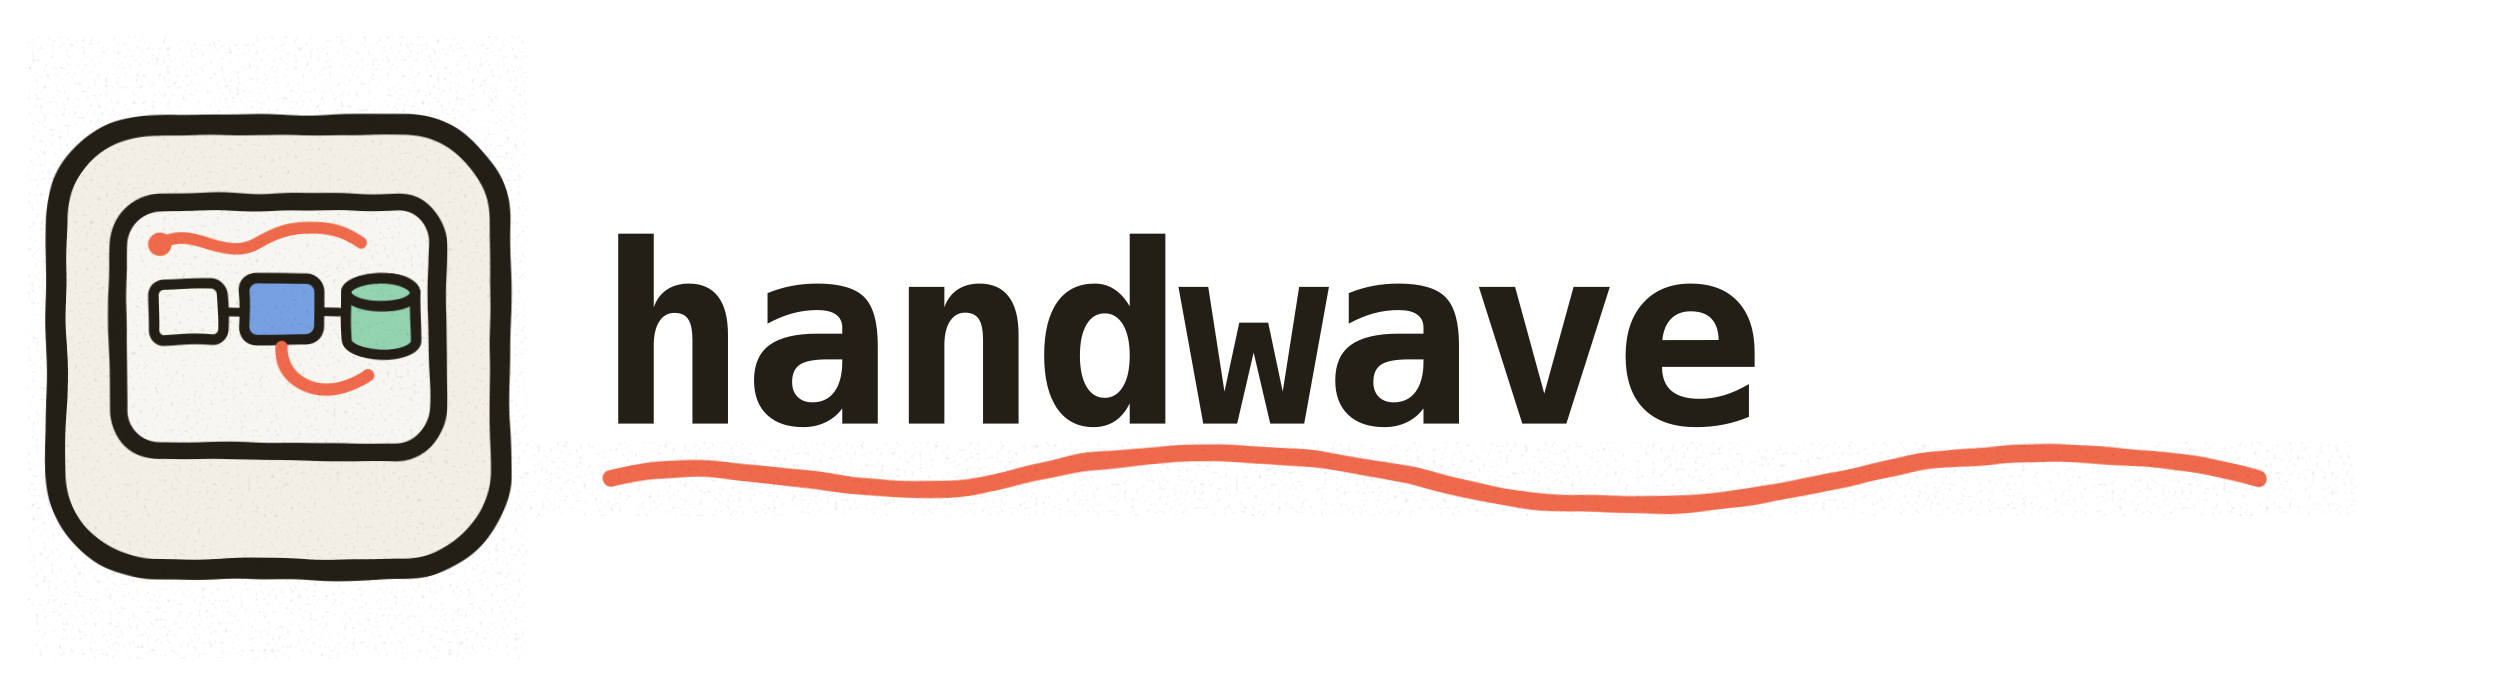
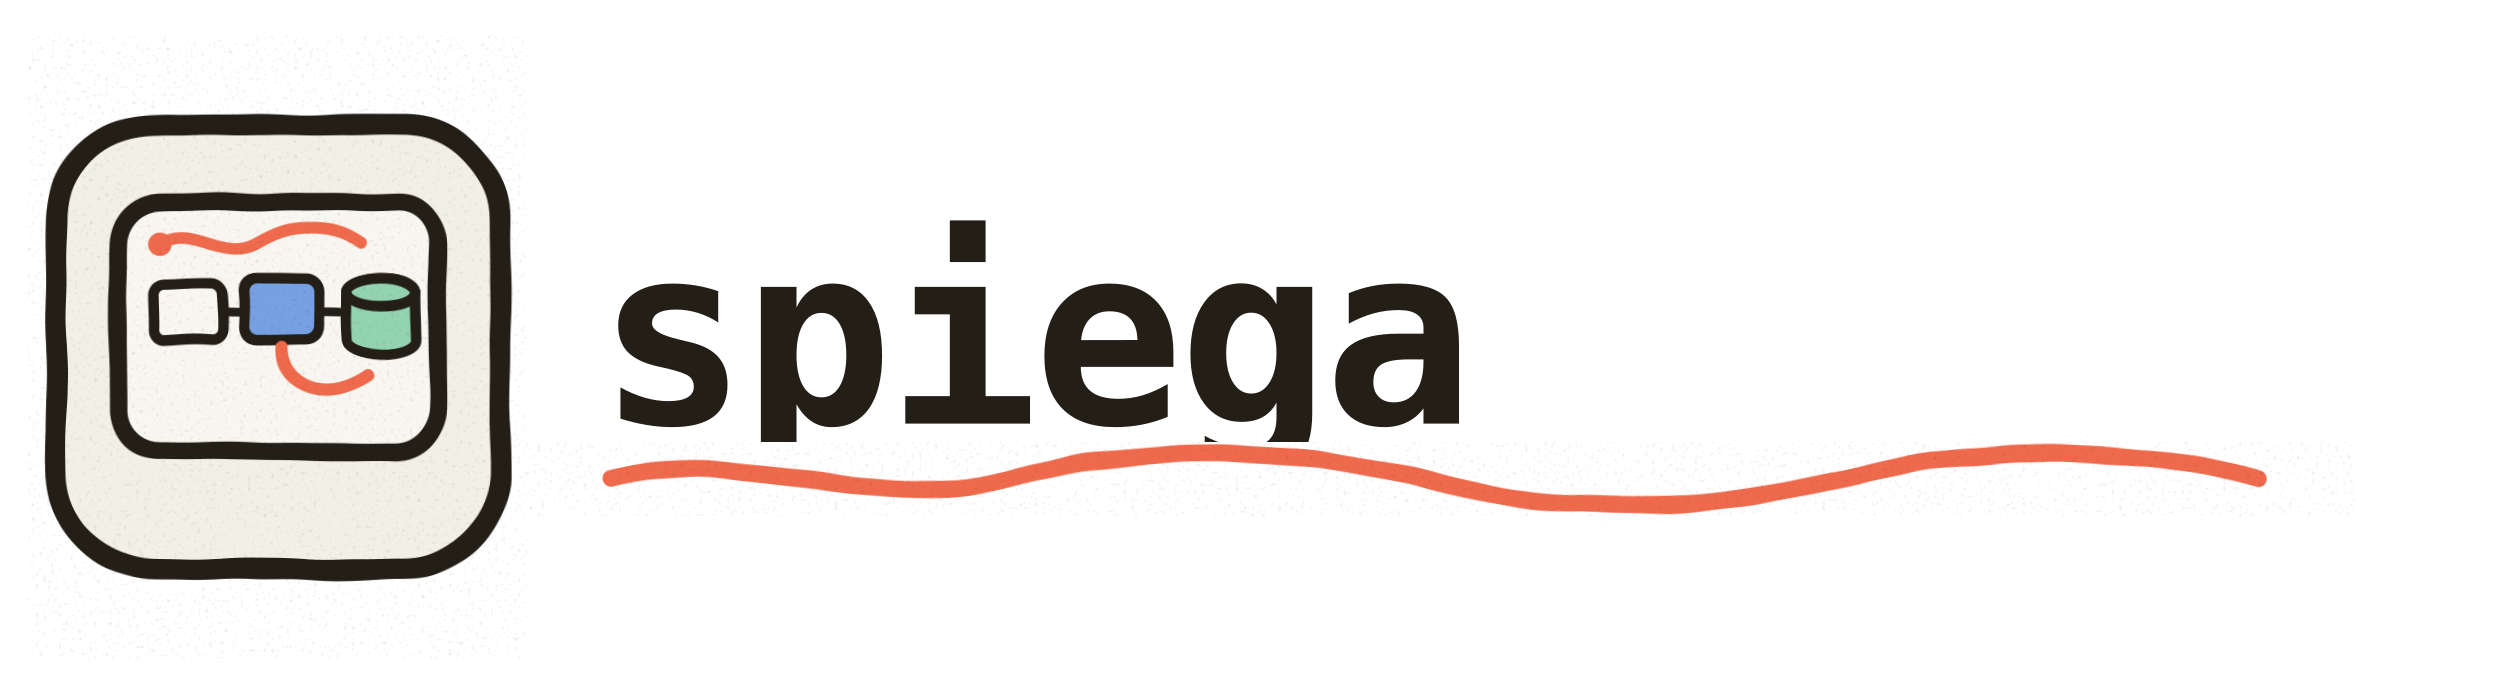
- <svg xmlns="http://www.w3.org/2000/svg" viewBox="0 0 720 200" role="img" aria-label="handwave">
+ <svg xmlns="http://www.w3.org/2000/svg" viewBox="0 0 720 200" role="img" aria-label="spiega">
  <defs>
    <filter id="hand" x="-6%" y="-20%" width="112%" height="140%" color-interpolation-filters="sRGB">
      <feTurbulence type="fractalNoise" baseFrequency="0.04" numOctaves="2" seed="4" result="warp" />
      <feDisplacementMap in="SourceGraphic" in2="warp" scale="1.8" xChannelSelector="R" yChannelSelector="G" result="wob" />
      <feTurbulence type="fractalNoise" baseFrequency="0.9" numOctaves="2" seed="9" result="n1" />
      <feColorMatrix in="n1" type="matrix" values=".3 0 0 0 .88  .3 0 0 0 .88  .3 0 0 0 .88  0 0 0 0 1" result="grain" />
      <feBlend in="wob" in2="grain" mode="multiply" />
    </filter>
  </defs>
  <rect width="720" height="200" fill="none" />
  <g filter="url(#hand)" stroke-linecap="round" stroke-linejoin="round">
    <rect x="16" y="36" width="128" height="128" rx="28" fill="#f2efe7" stroke="#231e16" stroke-width="6" />
    <rect x="34" y="58" width="92" height="72" rx="12" fill="#f8f6f0" stroke="#231e16" stroke-width="5" />
    <rect x="44" y="82" width="20" height="16" rx="3" fill="#f8f6f0" stroke="#231e16" stroke-width="3" />
    <rect x="70" y="80" width="22" height="18" rx="4" fill="#76a0e2" stroke="#231e16" stroke-width="3" />
    <ellipse cx="110" cy="84" rx="10" ry="4" fill="#93d3b0" stroke="#231e16" stroke-width="3" />
    <path d="M100 84 v14 a10 4 0 0 0 20 0 v-14" fill="#93d3b0" stroke="#231e16" stroke-width="3" />
    <ellipse cx="110" cy="84" rx="10" ry="4" fill="#93d3b0" stroke="#231e16" stroke-width="3" />
    <path d="M65 90 h4" stroke="#231e16" stroke-width="2.5" />
    <path d="M93 90 h5" stroke="#231e16" stroke-width="2.5" />
    <path d="M46 70 C56 64, 64 76, 74 70 S94 64, 104 70" fill="none" stroke="#ef6a4c" stroke-width="3.5" />
    <path d="M81 100 C81 112, 94 116, 106 108" fill="none" stroke="#ef6a4c" stroke-width="3.5" />
    <circle cx="46" cy="70" r="3.5" fill="#ef6a4c" />
  </g>
-   <text x="172" y="122" font-family="ui-monospace, 'SF Mono', Menlo, Consolas, monospace" font-size="72" font-weight="700" letter-spacing="-1.5" fill="#231e16">handwave</text>
+   <text x="172" y="122" font-family="ui-monospace, 'SF Mono', Menlo, Consolas, monospace" font-size="72" font-weight="700" letter-spacing="-1.5" fill="#231e16">spiega</text>
  <path d="M176 138 C210 128, 250 148, 290 138 S370 128, 410 138 S490 148, 530 138 S610 128, 650 138" fill="none" stroke="#ef6a4c" stroke-width="5" stroke-linecap="round" filter="url(#hand)" />
</svg>
